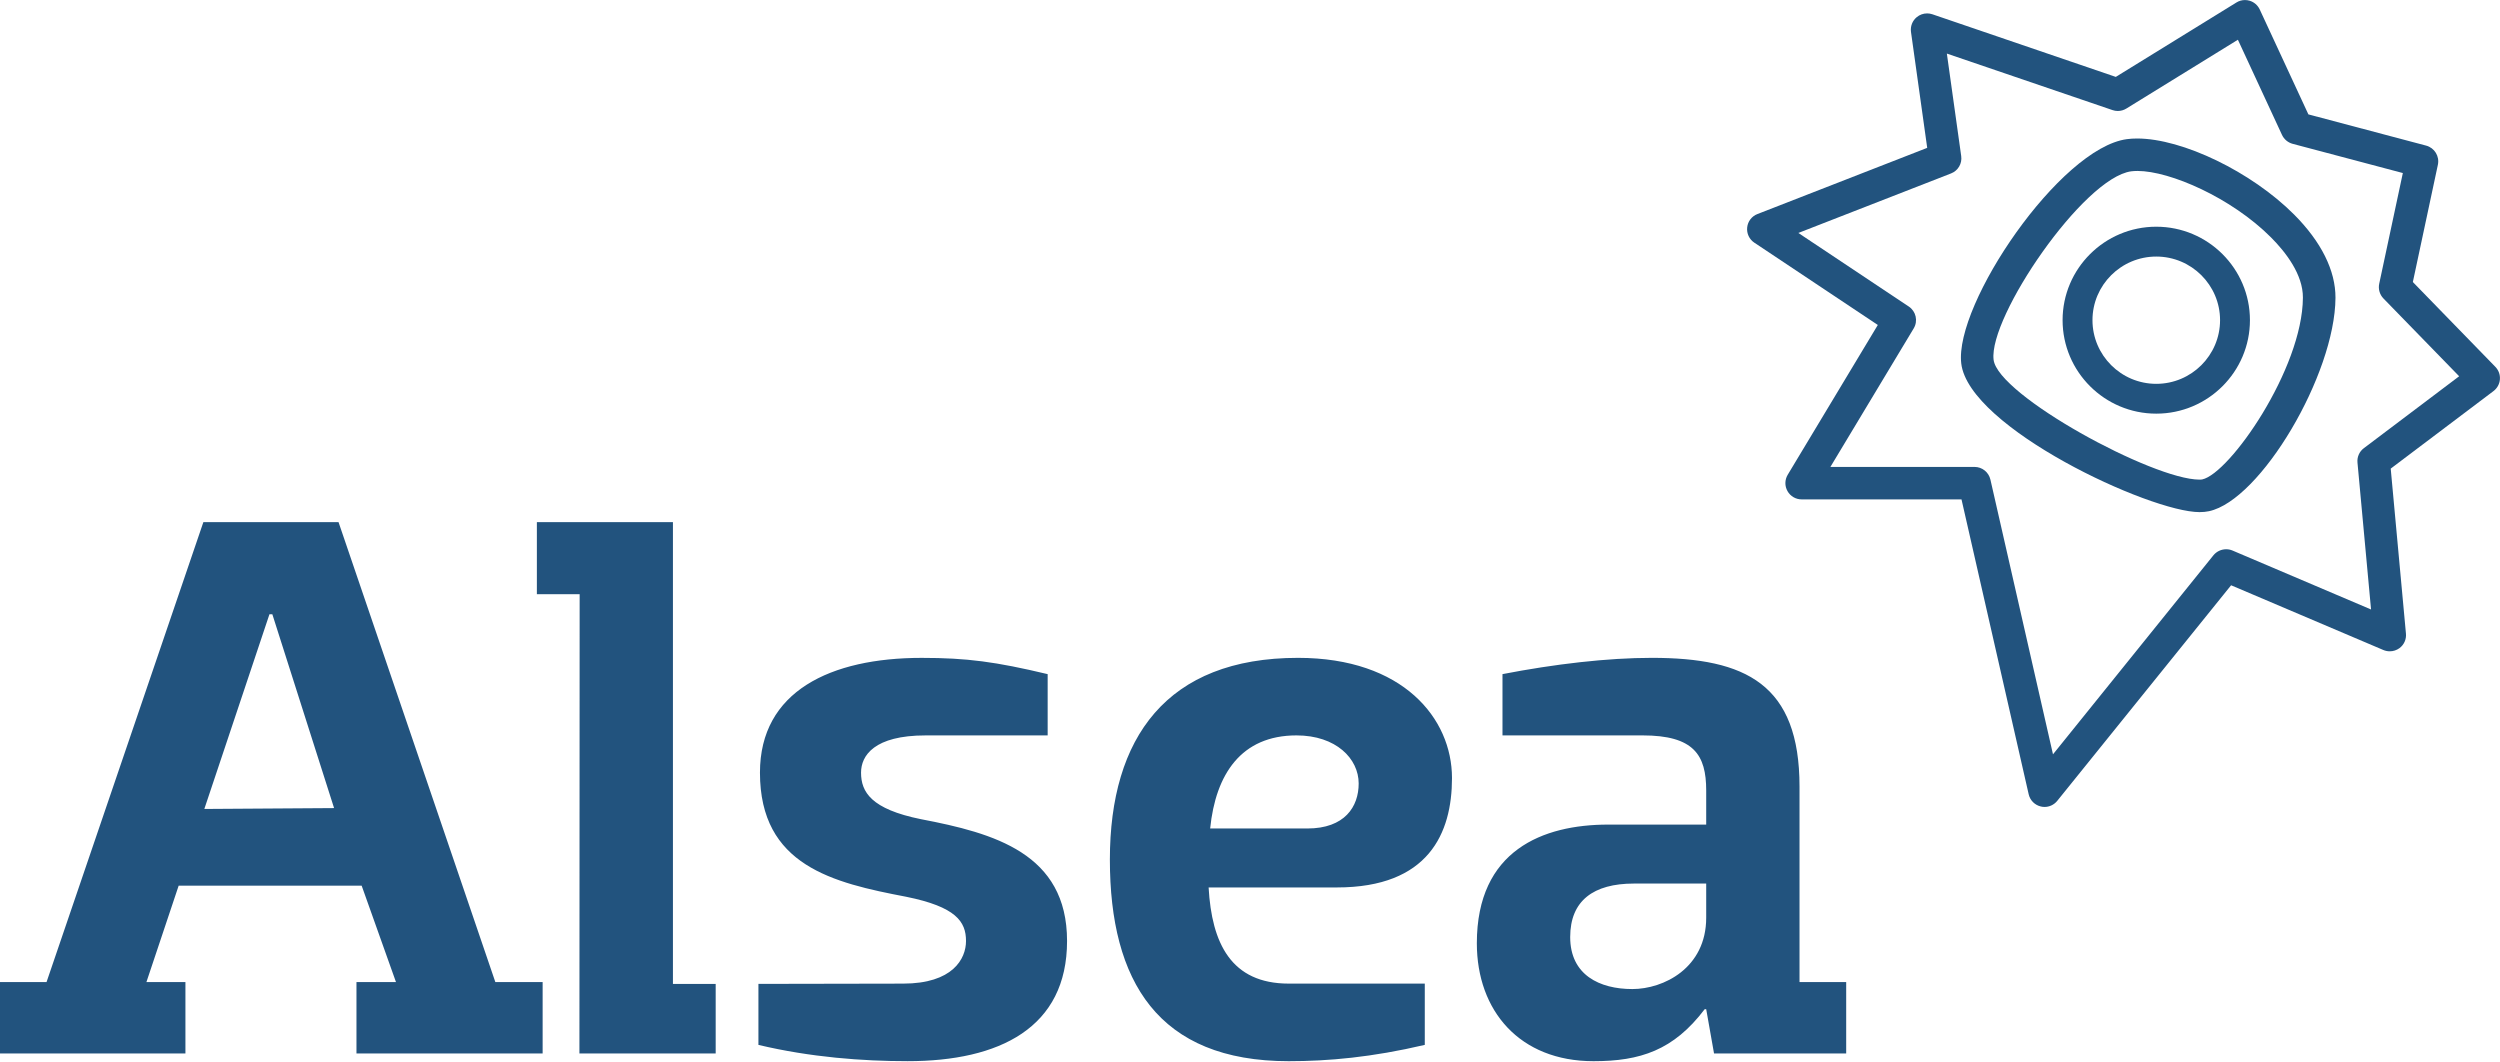
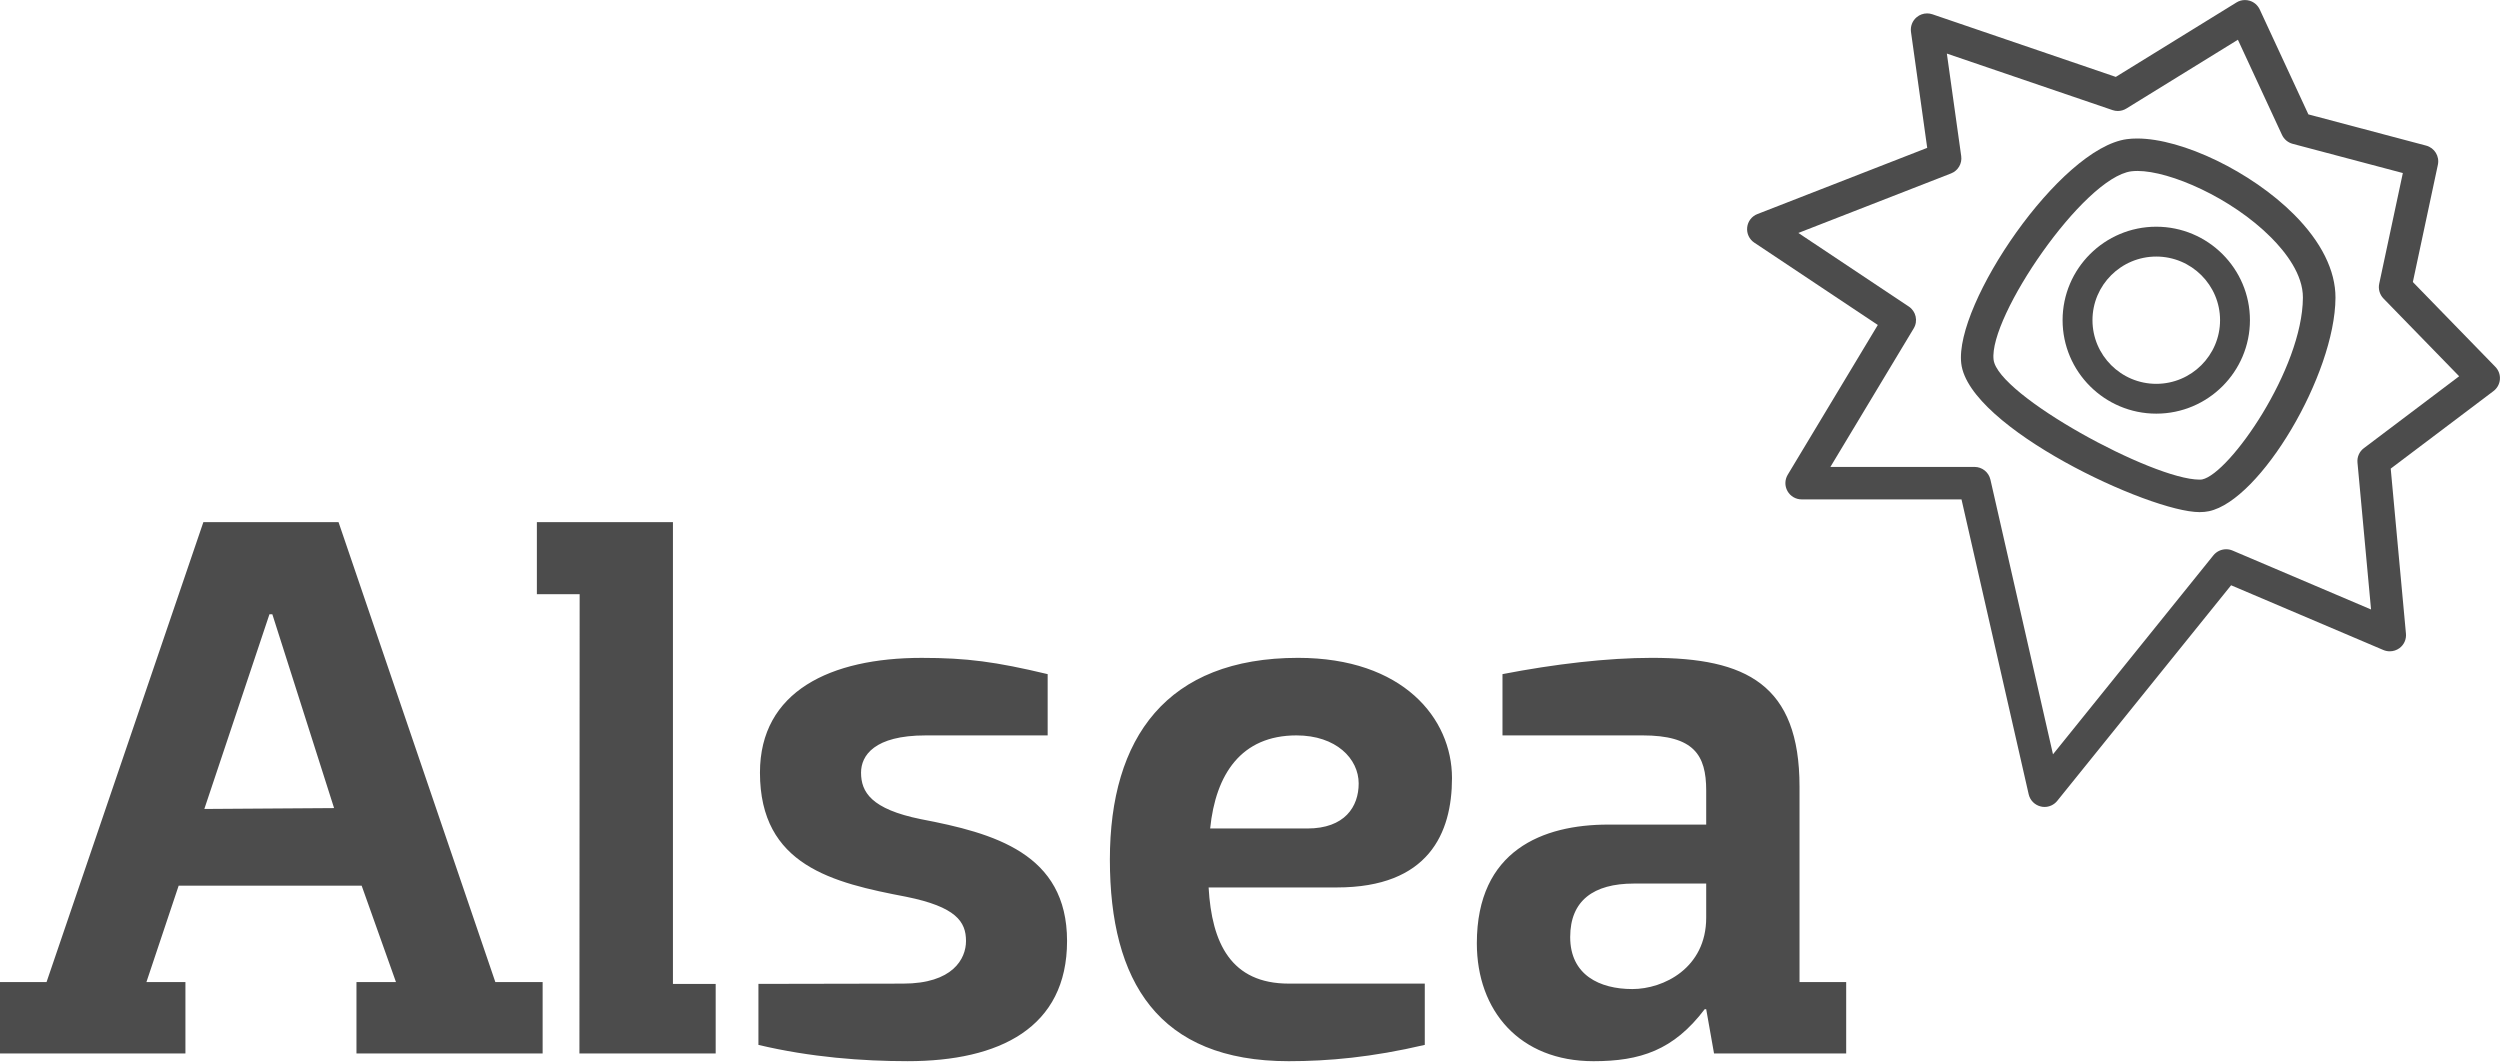
- <svg xmlns="http://www.w3.org/2000/svg" height="268.053" width="631.493" xml:space="preserve">
-   <path style="fill:#22537e;fill-opacity:1;fill-rule:nonzero;stroke:none" d="M1355.88 14.621h-258.15l.43 870.039h-81.04v136.65h257.78V146.422h80.98v-131.8M1719.62.031c-85.36 0-184.06 7.348-282.76 30.84v115.57l273.95.52c94.27 0 119.32 46.969 119.32 80.758 0 36.832-19.17 64.742-113.41 83.801-138.48 26.468-276.96 58.839-276.96 235.171 0 154.27 134.04 217.399 306.4 217.399 85.45 0 139.99-7.27 238.66-30.809v-116.09h-231.3c-97.22 0-122.25-38.179-122.25-70.5 0-36.781 19.17-69.07 113.44-88.191 138.42-26.488 276.85-64.66 276.85-230.781C2021.56 63.211 1893.49.031 1719.62.031M2441.51 0c-247.48 0-338.82 151.352-338.82 382.051 0 230.738 107.46 382.078 356.48 382.078 198.8 0 291.67-114.629 291.67-227.707 0-104.371-44.19-207.262-218.05-207.262h-243.04c5.88-105.762 42.71-182.18 151.76-182.18h257.78V30.89C2599.08 7.353 2516.61 0 2441.51 0m14.67 617.219c-104.62 0-153.15-73.528-163.5-176.367h184.12c70.78 0 97.25 41.168 97.25 85.25 0 46.976-42.71 91.117-117.87 91.117M3018.92 0c-139.94 0-221.01 95.488-221.01 223.41 0 176.309 125.21 224.828 248.94 224.828h185.6v64.621c0 67.571-23.49 104.36-120.71 104.36H2846.5v116.082c98.74 19.129 198.95 30.84 282.92 30.84 178.13 0 279.82-49.961 279.82-243.942v-370.32h88.41V14.672h-250.38l-14.82 83.797h-2.9C3170.63 20.579 3107.3 0 3018.92 0m76.55 336.52c-76.55 0-120.71-32.321-120.71-101.391 0-72 55.9-98.469 117.78-98.469 58.97 0 139.91 39.66 139.91 135.199v64.661h-136.98M1028.03 14.621H675.336v135.301h74.844L685.176 332.52H338.477l-61.079-182.598h73.907v-135.3H0v135.3h88.184l297.129 871.388h256.015L938.43 149.922h89.6v-135.3M510.488 846.73 387.105 477.859l245.833 1.641-116.993 367.23h-5.457M3873.5 481.672c-2.37 0-4.64.258-6.92.816-11.54 2.614-20.58 11.66-23.2 23.184l-127.26 558.668h-302.84c-11.09 0-21.39 5.98-26.79 15.62-5.51 9.63-5.32 21.48.35 30.98l170.73 283.86-233.98 155.91c-9.53 6.36-14.78 17.48-13.5 28.97 1.19 11.32 8.67 21.13 19.41 25.25l321.65 125.39-30.74 219.66c-1.45 10.63 2.65 21.21 10.92 27.99a30.754 30.754 0 0 0 19.65 7.08c3.32 0 6.67-.53 9.92-1.63l347.53-118.67 228.51 140.96a30.344 30.344 0 0 0 16.18 4.65c2.96 0 5.94-.43 8.84-1.29 8.51-2.53 15.41-8.6 19.17-16.6l92.16-198.72 223.15-59.18c15.83-4.25 25.61-20.14 22.2-36.17l-47.43-222.27 156.28-160.65c6.17-6.35 9.34-14.95 8.65-23.74-.68-8.83-5.1-16.85-12.15-22.19l-194.72-146.92 28.85-312.571c1.09-10.75-3.66-21.27-12.42-27.649a31.081 31.081 0 0 0-18.21-5.879c-4.1 0-8.22.797-12.13 2.449l-288.48 122.661-329.39-408.45c-5.91-7.351-14.81-11.519-23.99-11.519M3688.37 1908.95l27.19-194.21c2.05-14.07-5.97-27.74-19.28-32.88l-289.26-112.76 209.27-139.41c13.64-9.1 17.77-27.34 9.27-41.41l-157.83-262.42h273.02c14.42 0 26.85-9.92 30.12-23.91l118.57-520.591 303.91 377.02c6.04 7.422 15.02 11.5 24.2 11.5 4.04 0 8.11-.789 11.99-2.43l262.47-111.66-25.7 278.251a30.478 30.478 0 0 0 12.08 27.34l180.55 136.23-143.47 147.4a30.986 30.986 0 0 0-7.99 27.89l44.77 209.73-208.79 55.34c-8.87 2.41-16.23 8.54-20.13 16.85l-83.57 180.34-211.34-130.37a30.884 30.884 0 0 0-16.2-4.61c-3.34 0-6.7.55-9.94 1.68l-313.91 107.09" transform="matrix(.13333 0 0 -.13333 0 268.053)" />
-   <path style="fill:#22537e;fill-opacity:1;fill-rule:nonzero;stroke:none" d="M4085.1 1226.78c-97.85 0-177.47 79.45-177.47 177.1 0 97.67 79.62 177.05 177.47 177.05 97.88 0 177.47-79.38 177.47-177.05 0-97.65-79.59-177.1-177.47-177.1m0 297.61c-66.65 0-120.85-54.07-120.85-120.51 0-66.49 54.2-120.62 120.85-120.62 66.66 0 120.86 54.13 120.86 120.62 0 66.44-54.2 120.51-120.86 120.51" transform="matrix(.13333 0 0 -.13333 0 268.053)" />
-   <path style="fill:#22537e;fill-opacity:1;fill-rule:nonzero;stroke:none" d="M4167.08 1040.22c-94.07 0-437.1 159.88-451.44 281.62-13.27 112.76 187.01 408.16 313.95 425.01 6.13.81 12.59 1.2 19.34 1.2 85.51 0 216.56-63.05 297.29-144.04 51.53-51.68 78.63-106.26 78.41-157.75-.86-145.51-141.96-383.58-239.7-404.31-5.43-1.16-11.26-1.73-17.85-1.73m-117.5 646.35c-4.24 0-8.25-.26-11.87-.68-90.68-12.12-270.34-275.86-260.81-356.91 7.93-67.37 301.4-227.2 390.18-227.2 2.98 0 4.52.26 5.03.37 51.98 11.03 190.1 209.24 190.81 344.42.25 43.97-32.71 86.27-60.37 114.04-75.16 75.37-191.53 125.96-252.97 125.96" transform="matrix(.13333 0 0 -.13333 0 268.053)" />
+ <svg xmlns="http://www.w3.org/2000/svg" height="268.053" width="631.493" xml:space="preserve" version="1.1" id="svg8">
+   <defs id="defs12">
+     <filter style="color-interpolation-filters:sRGB;" id="filter16" x="0" y="0" width="1" height="1">
+       <feColorMatrix values="0.21 0.72 0.072 0 0 0.21 0.72 0.072 0 0 0.21 0.72 0.072 0 0 0 0 0 1 0 " id="feColorMatrix14" />
+     </filter>
+     <filter style="color-interpolation-filters:sRGB;" id="filter38" x="0" y="0" width="1" height="1">
+       <feColorMatrix values="0.21 0.72 0.072 0 0 0.21 0.72 0.072 0 0 0.21 0.72 0.072 0 0 0 0 0 1 0 " id="feColorMatrix36" result="fbSourceGraphic" />
+       <feColorMatrix result="fbSourceGraphicAlpha" in="fbSourceGraphic" values="0 0 0 -1 0 0 0 0 -1 0 0 0 0 -1 0 0 0 0 1 0" id="feColorMatrix58" />
+       <feColorMatrix id="feColorMatrix60" values="0.21 0.72 0.072 0 0 0.21 0.72 0.072 0 0 0.21 0.72 0.072 0 0 0 0 0 1 0 " in="fbSourceGraphic" />
+     </filter>
+     <filter style="color-interpolation-filters:sRGB;" id="filter17" x="0" y="0" width="1" height="1">
+       <feColorMatrix values="0.21 0.72 0.072 0 0 0.21 0.72 0.072 0 0 0.21 0.72 0.072 0 0 0 0 0 1 0 " id="feColorMatrix15" result="fbSourceGraphic" />
+       <feColorMatrix result="fbSourceGraphicAlpha" in="fbSourceGraphic" values="0 0 0 -1 0 0 0 0 -1 0 0 0 0 -1 0 0 0 0 1 0" id="feColorMatrix37" />
+       <feColorMatrix id="feColorMatrix39" values="0.21 0.72 0.072 0 0 0.21 0.72 0.072 0 0 0.21 0.72 0.072 0 0 0 0 0 1 0 " in="fbSourceGraphic" />
+     </filter>
+   </defs>
+   <path style="fill:#22537e;fill-opacity:1;fill-rule:nonzero;stroke:none;filter:url(#filter16)" d="M1355.88 14.621h-258.15l.43 870.039h-81.04v136.65h257.78V146.422h80.98v-131.8M1719.62.031c-85.36 0-184.06 7.348-282.76 30.84v115.57l273.95.52c94.27 0 119.32 46.969 119.32 80.758 0 36.832-19.17 64.742-113.41 83.801-138.48 26.468-276.96 58.839-276.96 235.171 0 154.27 134.04 217.399 306.4 217.399 85.45 0 139.99-7.27 238.66-30.809v-116.09h-231.3c-97.22 0-122.25-38.179-122.25-70.5 0-36.781 19.17-69.07 113.44-88.191 138.42-26.488 276.85-64.66 276.85-230.781C2021.56 63.211 1893.49.031 1719.62.031M2441.51 0c-247.48 0-338.82 151.352-338.82 382.051 0 230.738 107.46 382.078 356.48 382.078 198.8 0 291.67-114.629 291.67-227.707 0-104.371-44.19-207.262-218.05-207.262h-243.04c5.88-105.762 42.71-182.18 151.76-182.18h257.78V30.89C2599.08 7.353 2516.61 0 2441.51 0m14.67 617.219c-104.62 0-153.15-73.528-163.5-176.367h184.12c70.78 0 97.25 41.168 97.25 85.25 0 46.976-42.71 91.117-117.87 91.117M3018.92 0c-139.94 0-221.01 95.488-221.01 223.41 0 176.309 125.21 224.828 248.94 224.828h185.6v64.621c0 67.571-23.49 104.36-120.71 104.36H2846.5v116.082c98.74 19.129 198.95 30.84 282.92 30.84 178.13 0 279.82-49.961 279.82-243.942v-370.32h88.41V14.672h-250.38l-14.82 83.797h-2.9C3170.63 20.579 3107.3 0 3018.92 0m76.55 336.52c-76.55 0-120.71-32.321-120.71-101.391 0-72 55.9-98.469 117.78-98.469 58.97 0 139.91 39.66 139.91 135.199v64.661h-136.98M1028.03 14.621H675.336v135.301h74.844L685.176 332.52H338.477l-61.079-182.598h73.907v-135.3H0v135.3h88.184l297.129 871.388h256.015L938.43 149.922h89.6v-135.3M510.488 846.73 387.105 477.859l245.833 1.641-116.993 367.23h-5.457M3873.5 481.672c-2.37 0-4.64.258-6.92.816-11.54 2.614-20.58 11.66-23.2 23.184l-127.26 558.668h-302.84c-11.09 0-21.39 5.98-26.79 15.62-5.51 9.63-5.32 21.48.35 30.98l170.73 283.86-233.98 155.91c-9.53 6.36-14.78 17.48-13.5 28.97 1.19 11.32 8.67 21.13 19.41 25.25l321.65 125.39-30.74 219.66c-1.45 10.63 2.65 21.21 10.92 27.99a30.754 30.754 0 0 0 19.65 7.08c3.32 0 6.67-.53 9.92-1.63l347.53-118.67 228.51 140.96a30.344 30.344 0 0 0 16.18 4.65c2.96 0 5.94-.43 8.84-1.29 8.51-2.53 15.41-8.6 19.17-16.6l92.16-198.72 223.15-59.18c15.83-4.25 25.61-20.14 22.2-36.17l-47.43-222.27 156.28-160.65c6.17-6.35 9.34-14.95 8.65-23.74-.68-8.83-5.1-16.85-12.15-22.19l-194.72-146.92 28.85-312.571c1.09-10.75-3.66-21.27-12.42-27.649a31.081 31.081 0 0 0-18.21-5.879c-4.1 0-8.22.797-12.13 2.449l-288.48 122.661-329.39-408.45c-5.91-7.351-14.81-11.519-23.99-11.519M3688.37 1908.95l27.19-194.21c2.05-14.07-5.97-27.74-19.28-32.88l-289.26-112.76 209.27-139.41c13.64-9.1 17.77-27.34 9.27-41.41l-157.83-262.42h273.02c14.42 0 26.85-9.92 30.12-23.91l118.57-520.591 303.91 377.02c6.04 7.422 15.02 11.5 24.2 11.5 4.04 0 8.11-.789 11.99-2.43l262.47-111.66-25.7 278.251a30.478 30.478 0 0 0 12.08 27.34l180.55 136.23-143.47 147.4a30.986 30.986 0 0 0-7.99 27.89l44.77 209.73-208.79 55.34c-8.87 2.41-16.23 8.54-20.13 16.85l-83.57 180.34-211.34-130.37a30.884 30.884 0 0 0-16.2-4.61c-3.34 0-6.7.55-9.94 1.68l-313.91 107.09" transform="matrix(.13333 0 0 -.13333 0 268.053)" id="path2" />
+   <path style="fill:#22537e;fill-opacity:1;fill-rule:nonzero;stroke:none;filter:url(#filter17)" d="M4085.1 1226.78c-97.85 0-177.47 79.45-177.47 177.1 0 97.67 79.62 177.05 177.47 177.05 97.88 0 177.47-79.38 177.47-177.05 0-97.65-79.59-177.1-177.47-177.1m0 297.61c-66.65 0-120.85-54.07-120.85-120.51 0-66.49 54.2-120.62 120.85-120.62 66.66 0 120.86 54.13 120.86 120.62 0 66.44-54.2 120.51-120.86 120.51" transform="matrix(.13333 0 0 -.13333 0 268.053)" id="path4" />
+   <path style="fill:#22537e;fill-opacity:1;fill-rule:nonzero;stroke:none;filter:url(#filter38)" d="M4167.08 1040.22c-94.07 0-437.1 159.88-451.44 281.62-13.27 112.76 187.01 408.16 313.95 425.01 6.13.81 12.59 1.2 19.34 1.2 85.51 0 216.56-63.05 297.29-144.04 51.53-51.68 78.63-106.26 78.41-157.75-.86-145.51-141.96-383.58-239.7-404.31-5.43-1.16-11.26-1.73-17.85-1.73m-117.5 646.35c-4.24 0-8.25-.26-11.87-.68-90.68-12.12-270.34-275.86-260.81-356.91 7.93-67.37 301.4-227.2 390.18-227.2 2.98 0 4.52.26 5.03.37 51.98 11.03 190.1 209.24 190.81 344.42.25 43.97-32.71 86.27-60.37 114.04-75.16 75.37-191.53 125.96-252.97 125.96" transform="matrix(.13333 0 0 -.13333 0 268.053)" id="path6" />
</svg>
